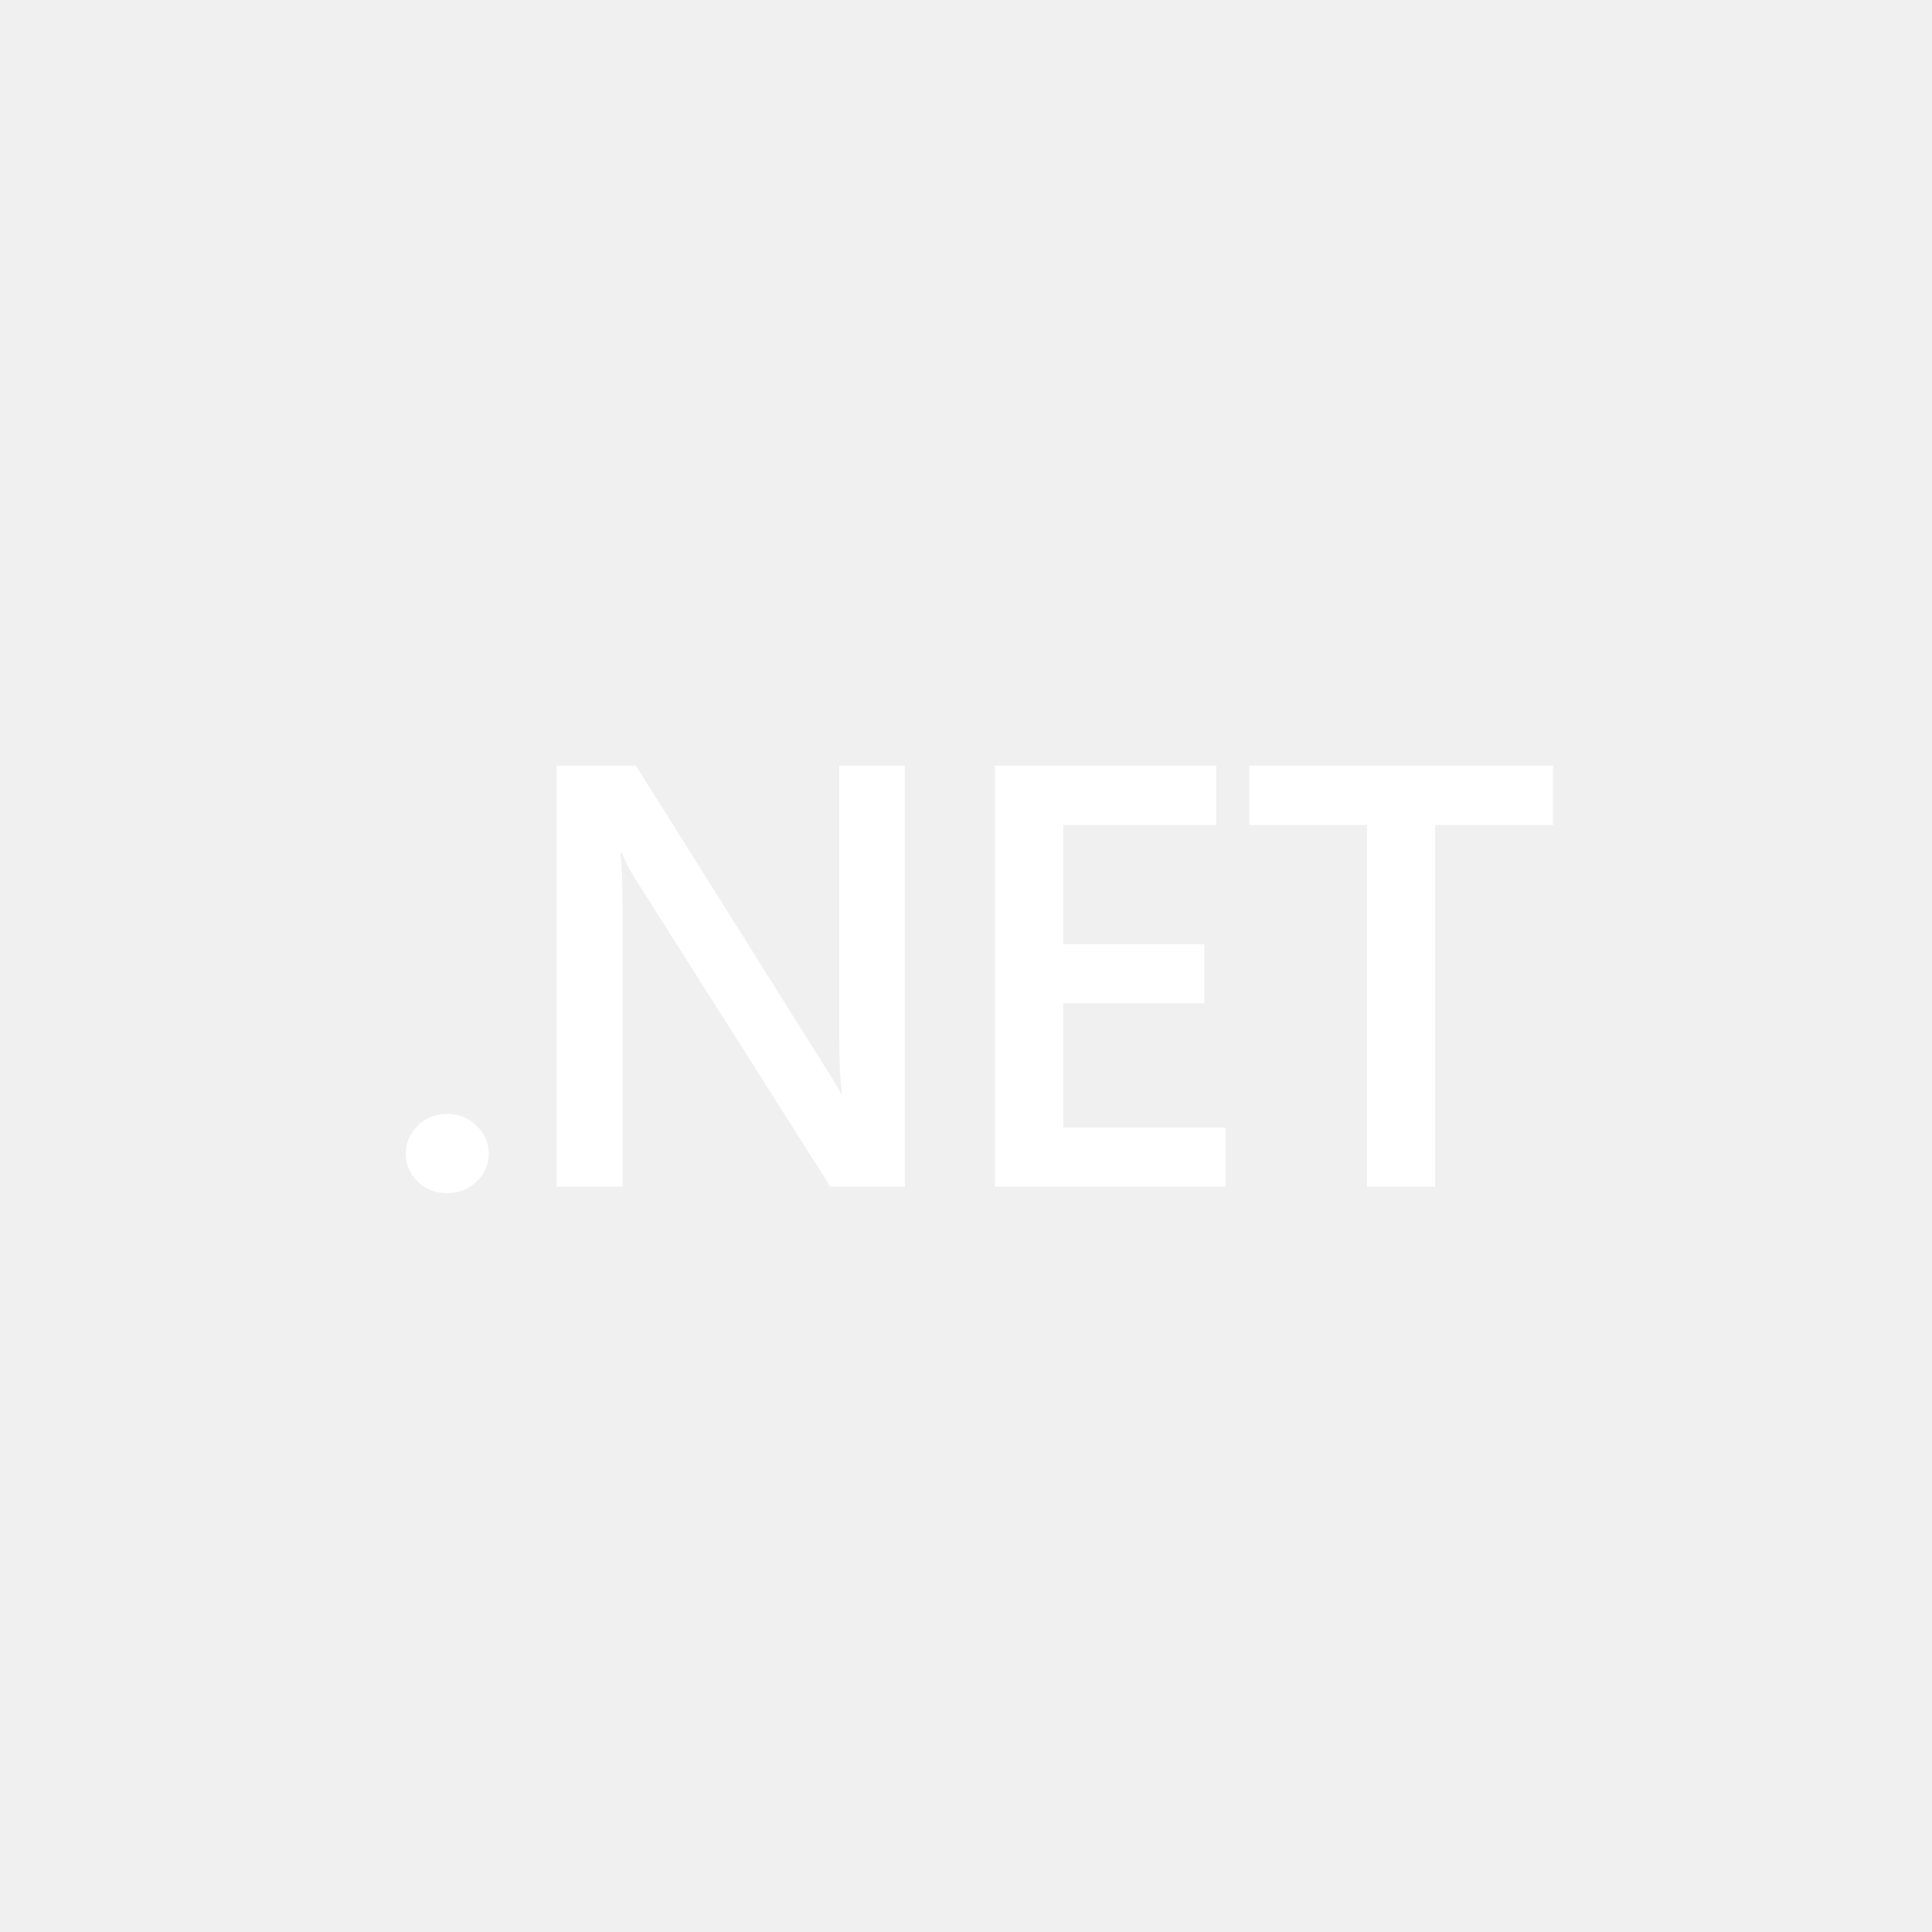
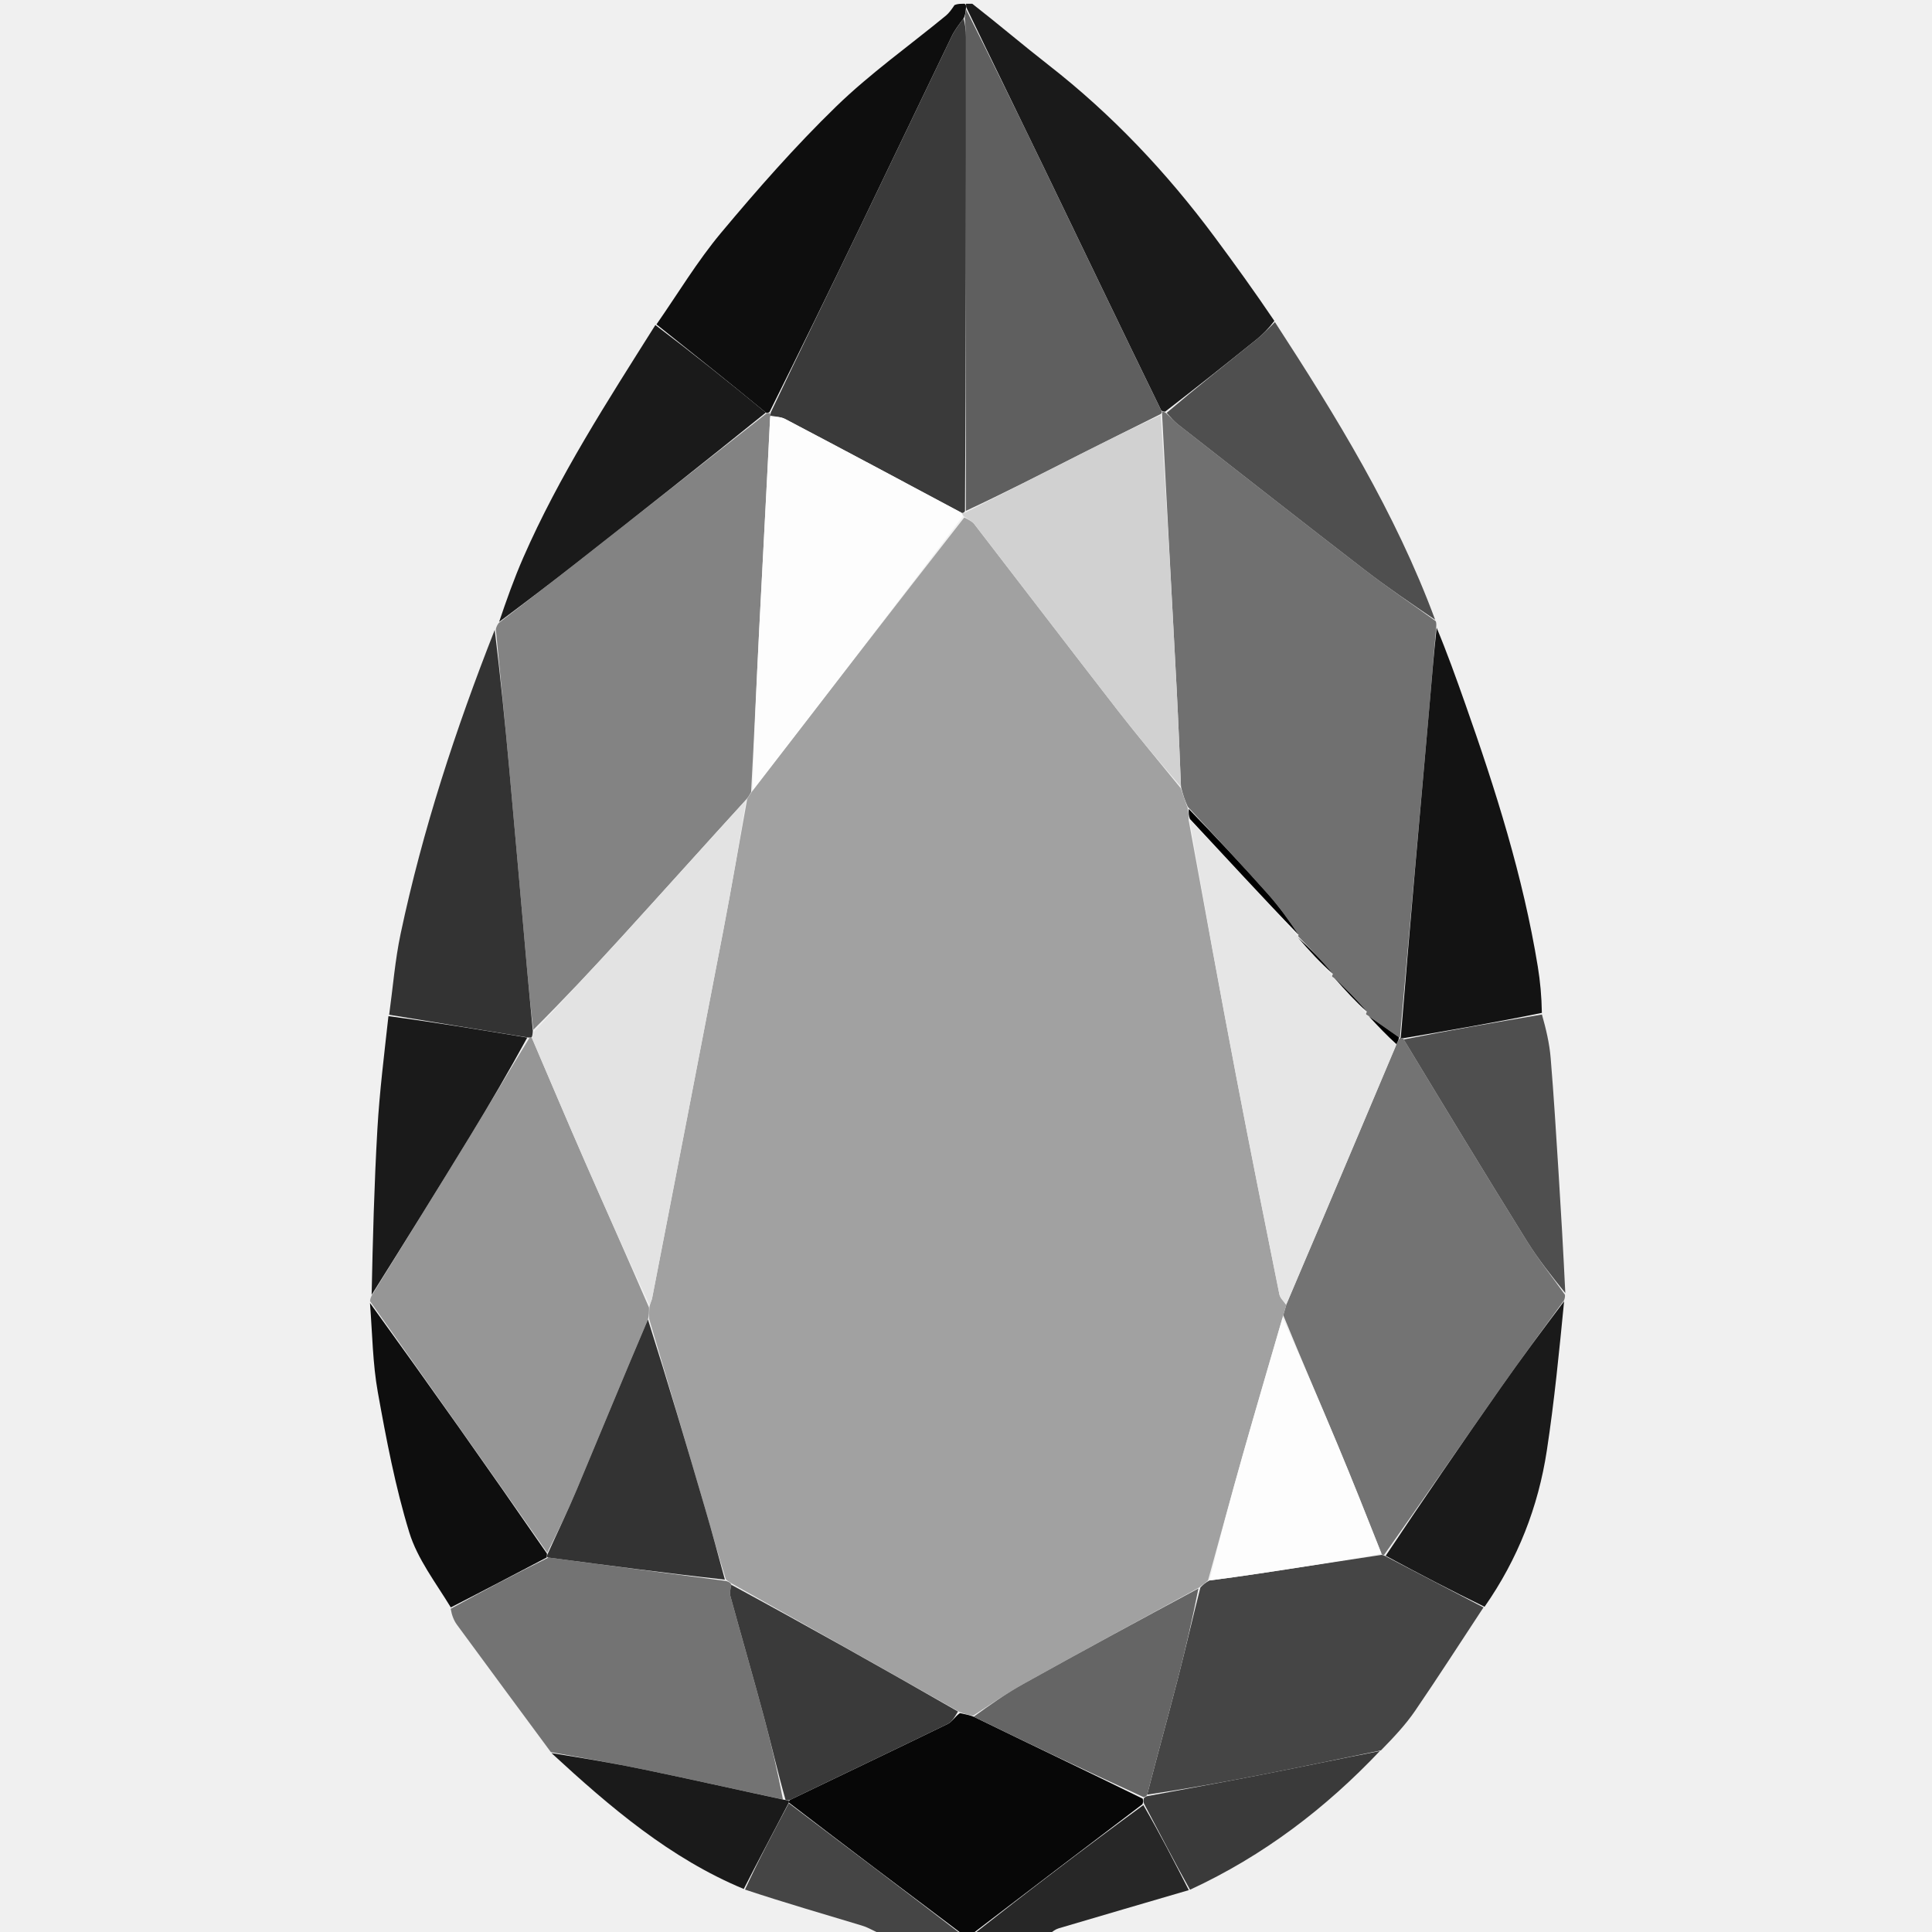
- <svg xmlns="http://www.w3.org/2000/svg" width="456" height="456" viewBox="0 0 456 456" version="1.1" xml:space="preserve" style="fill-rule:evenodd;clip-rule:evenodd;stroke-linejoin:round;stroke-miterlimit:2;">
-   <path d="m 105.5,281.609 c -2.703,0 -5.001,-0.9 -6.893,-2.702 -1.892,-1.848 -2.838,-4.042 -2.838,-6.582 0,-2.587 0.946,-4.804 2.838,-6.652 1.892,-1.848 4.19,-2.772 6.893,-2.772 2.748,0 5.068,0.924 6.96,2.772 1.937,1.848 2.906,4.064 2.906,6.652 0,2.54 -0.968,4.734 -2.906,6.582 -1.892,1.802 -4.212,2.702 -6.96,2.702 z" style="fill:#ffffff;fill-rule:nonzero;stroke-width:0.838" />
-   <path d="M 213.561,280.084 H 195.99 L 149.7,207.054 c -1.171,-1.848 -2.14,-3.765 -2.906,-5.751 h -0.406 c 0.361,2.125 0.541,6.675 0.541,13.65 v 65.132 h -15.543 v -99.36 h 18.719 l 44.737,71.298 c 1.892,2.957 3.109,4.989 3.649,6.098 h 0.27 c -0.45,-2.632 -0.676,-7.09 -0.676,-13.373 v -64.023 h 15.476 z" style="fill:#ffffff;fill-rule:nonzero;stroke-width:0.838" />
-   <path d="m 289.251,280.084 h -54.401 v -99.36 h 52.238 v 13.997 h -36.154 v 28.131 h 33.316 v 13.927 h -33.316 v 29.378 h 38.316 z" style="fill:#ffffff;fill-rule:nonzero;stroke-width:0.838" />
-   <path d="M 366.565,194.721 H 338.722 v 85.363 h -16.084 v -85.363 h -27.775 v -13.997 h 71.701 z" style="fill:#ffffff;fill-rule:nonzero;stroke-width:0.838" />
+ <svg xmlns="http://www.w3.org/2000/svg" version="1.1" id="Layer_1" x="0px" y="0px" width="100%" viewBox="0 0 512 512" enable-background="new 0 0 512 512" xml:space="preserve">
+   <path fill="#070707" opacity="1" stroke="none" d=" M257,513   C256.556,513 256.111,513 255.203,512.689   C239.508,500.877 224.276,489.376 209.051,477.698   C209.059,477.52 209.076,477.164 209.385,476.98   C223.539,470.164 237.401,463.563 251.202,456.839   C252.345,456.282 253.078,454.887 254.384,453.996   C255.81,454.293 256.854,454.475 258.037,454.941   C273.052,462.282 287.928,469.34 302.841,476.668   C302.935,477.298 302.992,477.657 302.74,478.155   C287.287,489.863 272.144,501.431 257,513  z" />
+   <path fill="#1A1A1A" opacity="1" stroke="none" d=" M257.667,1   C264.634,6.433 271.163,12.002 277.923,17.273   C294.736,30.382 309.202,45.729 321.885,62.805   C327.211,69.975 332.436,77.222 337.719,85.046   C336.147,87.104 334.634,88.637 332.968,89.979   C325.006,96.389 317.003,102.748 308.759,109.106   C308.335,109.056 308.167,109.025 307.737,108.774   C297.318,87.422 287.19,66.275 276.997,45.16   C270.067,30.806 263.046,16.495 256.044,1.874   C256.015,1.389 256.007,1.194 256,1   C256.444,1 256.889,1 257.667,1  z" />
+   <path fill="#0E0E0E" opacity="1" stroke="none" d=" M255.625,1   C256.007,1.194 256.015,1.389 255.988,2.195   C255.856,3.456 255.757,4.104 255.355,4.888   C254.095,6.555 252.986,8.014 252.206,9.631   C244.108,26.426 236.096,43.263 227.993,60.056   C220.112,76.386 212.153,92.679 203.937,109.175   C203.436,109.458 203.227,109.556 202.954,109.336   C193.252,101.335 183.614,93.651 173.975,85.966   C179.642,77.836 184.769,69.254 191.102,61.68   C200.773,50.112 210.778,38.728 221.581,28.233   C230.575,19.493 240.927,12.153 250.651,4.162   C251.506,3.459 252.165,2.52 252.958,1.345   C253.75,1 254.5,1 255.625,1  z" />
+   <path fill="#454545" opacity="1" stroke="none" d=" M209.044,477.875   C224.276,489.376 239.508,500.877 254.87,512.689   C248.312,513 241.625,513 234.469,513   C232.155,512.088 230.394,510.899 228.451,510.31   C218.24,507.213 207.983,504.267 197.433,500.758   C201.096,492.79 205.07,485.333 209.044,477.875  z" />
+   <path fill="#272727" opacity="1" stroke="none" d=" M257.469,513   C272.144,501.431 287.287,489.863 302.999,478.368   C307.393,485.93 311.219,493.417 315.045,500.904   C303.556,504.269 292.065,507.623 280.586,511.019   C279.72,511.275 278.942,511.829 278.061,512.623   C271.312,513 264.625,513 257.469,513  z" />
+   <path fill="#707070" opacity="1" stroke="none" d=" M307.999,108.993   C308.167,109.025 308.335,109.056 308.912,109.394   C310.271,110.631 311.142,111.662 312.182,112.475   C328.647,125.348 345.086,138.256 361.642,151.012   C367.762,155.727 374.17,160.07 380.446,164.582   C380.558,164.802 380.67,165.022 380.629,166   C379.94,173.383 379.449,180.011 378.861,186.632   C376.246,216.099 373.603,245.564 370.986,275.011   C371.001,274.991 371.048,274.975 370.719,274.884   C367.782,272.871 365.174,270.95 362.387,269.039   C361.946,268.914 361.868,268.71 362.251,268.108   C359.543,264.864 356.555,261.947 353.387,259.039   C352.946,258.914 352.868,258.71 353.251,258.109   C350.329,254.551 347.127,251.318 343.964,248.051   C344.002,248.017 343.917,248.073 344.17,247.763   C341.596,243.898 338.928,240.199 335.908,236.816   C329.05,229.132 322.019,221.604 314.775,213.812   C313.978,212.056 313.465,210.5 312.971,208.493   C312.606,199.584 312.271,191.123 311.83,182.669   C310.568,158.474 309.263,134.282 307.968,109.815   C307.974,109.358 307.986,109.176 307.999,108.993  z" />
+   <path fill="#737373" opacity="1" stroke="none" d=" M414.717,343.108   C414.749,343.466 414.781,343.824 414.501,344.578   C408.658,352.611 403.026,360.179 397.617,367.903   C387.353,382.562 377.216,397.31 366.805,412.057   C366.584,412.094 366.136,412.058 366.091,411.68   C362.197,401.822 358.423,392.313 354.481,382.873   C349.729,371.492 344.833,360.171 340.073,348.522   C340.389,347.435 340.631,346.649 340.967,345.516   C344.111,338.04 347.181,330.922 350.207,323.784   C356.816,308.194 363.404,292.595 370.074,276.716   C370.448,275.948 370.748,275.461 371.048,274.975   C371.048,274.975 371.001,274.991 371.227,275.02   C371.452,275.048 371.926,275.138 372.003,275.472   C382.892,293.468 393.628,311.176 404.562,328.761   C407.65,333.728 411.316,338.336 414.717,343.108  z" />
+   <path fill="#454545" opacity="1" stroke="none" d=" M366.136,412.058   C366.136,412.058 366.584,412.094 367.005,412.331   C375.997,417.039 384.569,421.51 393.14,425.981   C387.115,435.129 381.193,444.347 375.013,453.39   C372.525,457.03 369.473,460.284 365.964,463.87   C355.052,466.107 344.866,468.255 334.65,470.252   C324.449,472.246 314.217,474.09 304.005,475.601   C306.72,465.129 309.507,455.077 312.113,444.979   C314.174,436.994 316.014,428.952 318.124,420.684   C318.909,419.898 319.521,419.364 320.54,418.837   C325.211,418.229 329.479,417.636 333.739,416.992   C344.54,415.36 355.337,413.704 366.136,412.058  z" />
+   <path fill="#131313" opacity="1" stroke="none" d=" M371.926,275.138   C371.926,275.138 371.452,275.048 371.211,275.039   C373.603,245.564 376.246,216.099 378.861,186.632   C379.449,180.011 379.94,173.383 380.729,166.356   C383.416,172.786 385.865,179.612 388.278,186.45   C396.323,209.242 403.634,232.241 407.535,256.174   C408.171,260.074 408.536,264.018 408.612,268.427   C396.108,270.988 384.017,273.063 371.926,275.138  z" />
+   <path fill="#4F4F4F" opacity="1" stroke="none" d=" M380.328,164.246   C374.17,160.07 367.762,155.727 361.642,151.012   C345.086,138.256 328.647,125.348 312.182,112.475   C311.142,111.662 310.271,110.631 309.168,109.413   C317.003,102.748 325.006,96.389 332.968,89.979   C334.634,88.637 336.147,87.104 337.865,85.354   C354.05,110.276 369.753,135.689 380.328,164.246  z" />
+   <path fill="#1A1A1A" opacity="1" stroke="none" d=" M393.422,425.814   C384.569,421.51 375.997,417.039 367.226,412.294   C377.216,397.31 387.353,382.562 397.617,367.903   C403.026,360.179 408.658,352.611 414.507,344.848   C413.218,357.968 411.934,371.262 409.92,384.445   C407.645,399.335 402.262,413.154 393.422,425.814  z" />
+   <path fill="#4F4F4F" opacity="1" stroke="none" d=" M372.003,275.472   C384.017,273.063 396.108,270.988 408.628,268.856   C409.702,272.651 410.618,276.479 410.941,280.358   C411.777,290.409 412.383,300.479 413.022,310.546   C413.692,321.105 414.294,331.669 414.821,342.67   C411.316,338.336 407.65,333.728 404.562,328.761   C393.628,311.176 382.892,293.468 372.003,275.472  z" />
+   <path fill="#3A3A3A" opacity="1" stroke="none" d=" M303.999,476   C314.217,474.09 324.449,472.246 334.65,470.252   C344.866,468.255 355.052,466.107 365.675,464.04   C351.381,479.132 334.893,491.775 315.37,500.797   C311.219,493.417 307.393,485.93 303.308,478.229   C302.992,477.657 302.935,477.298 303.132,476.543   C303.59,476.099 303.794,476.049 303.999,476  z" />
+   <path fill="#838383" opacity="1" stroke="none" d=" M203.018,109.653   C203.227,109.556 203.436,109.458 203.977,109.474   C204.216,109.764 204.124,109.942 204.091,110.578   C203.161,129.633 202.137,148.229 201.195,166.829   C200.471,181.109 199.852,195.394 199.047,209.938   C198.611,210.711 198.315,211.222 197.723,211.923   C186.553,224.164 175.724,236.257 164.788,248.252   C157.106,256.678 149.278,264.971 141.329,272.906   C140.663,267.381 140.164,262.275 139.708,257.165   C138.122,239.372 136.586,221.573 134.961,203.783   C133.834,191.44 132.593,179.108 131.402,166.771   C131.496,166.34 131.59,165.91 132.145,165.121   C139.455,159.464 146.336,154.205 153.15,148.861   C169.789,135.813 186.397,122.725 203.018,109.653  z" />
+   <path fill="#969696" opacity="1" stroke="none" d=" M98.074,344.84   C98.082,344.509 98.117,344.181 98.472,343.395   C107.383,328.968 116.052,315.031 124.609,301.026   C129.872,292.415 134.966,283.699 140.328,275.01   C140.521,274.989 140.903,274.919 141.035,275.261   C145.811,286.422 150.395,297.266 155.113,308.053   C160.686,320.796 166.374,333.489 172.002,346.528   C172,347.719 172.008,348.585 171.714,349.688   C165.247,364.837 159.137,379.771 152.89,394.647   C150.459,400.436 147.718,406.094 145.032,411.483   C129.322,389.05 113.698,366.945 98.074,344.84  z" />
+   <path fill="#737373" opacity="1" stroke="none" d=" M145.981,464.323   C137.682,453.084 129.369,441.856 121.109,430.59   C120.261,429.434 119.732,428.045 119.435,426.341   C128.169,421.529 136.524,417.141 145.34,412.772   C161.255,414.865 176.707,416.938 192.439,418.982   C193.181,419.221 193.646,419.486 193.817,419.989   C193.534,421.179 193.343,422.188 193.587,423.077   C196.534,433.797 199.627,444.478 202.51,455.216   C204.439,462.4 206.092,469.658 207.485,476.871   C194.992,474.215 182.901,471.476 170.764,468.958   C162.536,467.252 154.244,465.857 145.981,464.323  z" />
+   <path fill="#333333" opacity="1" stroke="none" d=" M140.903,274.919   C140.903,274.919 140.521,274.989 139.92,274.948   C127.257,272.91 115.194,270.914 103.132,268.918   C104.12,261.755 104.68,254.502 106.173,247.445   C111.994,219.94 120.733,193.303 131.109,166.931   C132.593,179.108 133.834,191.44 134.961,203.783   C136.586,221.573 138.122,239.372 139.708,257.165   C140.164,262.275 140.663,267.381 141.211,273.167   C141.155,274.202 141.029,274.56 140.903,274.919  z" />
+   <path fill="#1A1A1A" opacity="1" stroke="none" d=" M202.954,109.336   C186.397,122.725 169.789,135.813 153.15,148.861   C146.336,154.205 139.455,159.464 132.27,164.815   C134.168,159.172 136.215,153.394 138.664,147.792   C148.139,126.121 160.97,106.329 173.681,86.138   C183.614,93.651 193.252,101.335 202.954,109.336  z" />
+   <path fill="#0E0E0E" opacity="1" stroke="none" d=" M144.878,412.752   C136.524,417.141 128.169,421.529 119.469,425.983   C115.476,419.414 110.623,413.151 108.452,406.066   C104.747,393.974 102.37,381.43 100.126,368.952   C98.758,361.349 98.684,353.513 98.051,345.311   C113.698,366.945 129.322,389.05 144.95,411.713   C144.954,412.271 144.878,412.752 144.878,412.752  z" />
+   <path fill="#1A1A1A" opacity="1" stroke="none" d=" M102.939,269.296   C115.194,270.914 127.257,272.91 139.728,274.969   C134.966,283.699 129.872,292.415 124.609,301.026   C116.052,315.031 107.383,328.968 98.487,343.148   C98.789,328.649 99.166,313.925 100.012,299.228   C100.58,289.357 101.811,279.524 102.939,269.296  z" />
+   <path fill="#1A1A1A" opacity="1" stroke="none" d=" M146.154,464.589   C154.244,465.857 162.536,467.252 170.764,468.958   C182.901,471.476 194.992,474.215 207.785,476.953   C208.67,477.085 208.873,477.125 209.076,477.164   C209.076,477.164 209.059,477.52 209.051,477.698   C205.07,485.333 201.096,492.79 197.104,500.598   C177.621,492.496 161.758,478.98 146.154,464.589  z" />
+   <path fill="#A1A1A1" opacity="1" stroke="none" d=" M194.11,419.752   C193.646,419.486 193.181,419.221 192.38,418.587   C190.346,412.148 188.712,406.058 186.938,400.008   C181.995,383.147 176.994,366.302 172.016,349.451   C172.008,348.585 172,347.719 172.149,346.147   C172.482,344.976 172.728,344.524 172.821,344.042   C179.133,311.51 185.468,278.982 191.713,246.438   C193.929,234.892 195.923,223.303 198.018,211.734   C198.315,211.222 198.611,210.711 199.293,209.761   C218.185,185.263 236.691,161.204 255.533,137.152   C256.651,137.727 257.625,138.147 258.191,138.881   C270.854,155.287 283.418,171.769 296.124,188.141   C301.591,195.186 307.334,202.017 312.952,208.944   C313.465,210.5 313.978,212.056 314.75,214.174   C315.01,215.464 315.011,216.191 315.002,217.338   C319.176,240.193 323.281,262.643 327.569,285.059   C331.268,304.399 335.155,323.704 339.044,343.008   C339.252,344.041 340.246,344.916 340.874,345.864   C340.631,346.649 340.389,347.435 339.965,348.895   C336.32,361.498 332.801,373.409 329.409,385.357   C326.247,396.494 323.22,407.67 320.134,418.829   C319.521,419.364 318.909,419.898 317.765,420.716   C301.857,429.418 286.444,437.772 271.128,446.3   C266.577,448.833 262.301,451.858 257.899,454.658   C256.854,454.475 255.81,454.293 254.261,453.683   C233.874,442.088 213.992,430.92 194.11,419.752  z" />
+   <path fill="#3A3A3A" opacity="1" stroke="none" d=" M193.817,419.989   C213.992,430.92 233.874,442.088 253.879,453.569   C253.078,454.887 252.345,456.282 251.202,456.839   C237.401,463.563 223.539,470.164 209.385,476.98   C208.873,477.125 208.67,477.085 208.168,476.964   C206.092,469.658 204.439,462.4 202.51,455.216   C199.627,444.478 196.534,433.797 193.587,423.077   C193.343,422.188 193.534,421.179 193.817,419.989  z" />
+   <path fill="#656565" opacity="1" stroke="none" d=" M258.037,454.941   C262.301,451.858 266.577,448.833 271.128,446.3   C286.444,437.772 301.857,429.418 317.592,420.967   C316.014,428.952 314.174,436.994 312.113,444.979   C309.507,455.077 306.72,465.129 304.005,475.601   C303.794,476.049 303.59,476.099 303.095,476.273   C287.928,469.34 273.052,462.282 258.037,454.941  z" />
+   <path fill="#5F5F5F" opacity="1" stroke="none" d=" M307.737,108.774   C307.986,109.176 307.974,109.358 307.599,109.723   C300.293,113.375 293.335,116.813 286.411,120.319   C276.245,125.467 266.103,130.664 255.967,135.381   C255.988,93.186 255.999,51.448 255.986,9.711   C255.986,8.058 255.772,6.405 255.658,4.753   C255.757,4.104 255.856,3.456 256.01,2.486   C263.046,16.495 270.067,30.806 276.997,45.16   C287.19,66.275 297.318,87.422 307.737,108.774  z" />
+   <path fill="#3A3A3A" opacity="1" stroke="none" d=" M255.355,4.888   C255.772,6.405 255.986,8.058 255.986,9.711   C255.999,51.448 255.988,93.186 255.726,135.432   C255.471,135.942 254.989,136.034 254.713,135.828   C239.001,127.418 223.575,119.191 208.103,111.052   C206.912,110.425 205.396,110.417 204.031,110.121   C204.124,109.942 204.216,109.764 204.269,109.287   C212.153,92.679 220.112,76.386 227.993,60.056   C236.096,43.263 244.108,26.426 252.206,9.631   C252.986,8.014 254.095,6.555 255.355,4.888  z" />
+   <path fill="#E6E6E6" opacity="1" stroke="none" d=" M340.967,345.516   C340.246,344.916 339.252,344.041 339.044,343.008   C335.155,323.704 331.268,304.399 327.569,285.059   C323.281,262.643 319.176,240.193 315.332,217.453   C325.087,227.456 334.502,237.764 343.917,248.073   C343.917,248.073 344.002,248.017 344,248.398   C346.99,251.998 349.981,255.216 352.972,258.435   C352.868,258.71 352.946,258.914 353.587,259.339   C356.634,262.565 359.303,265.5 361.972,268.435   C361.868,268.71 361.946,268.914 362.586,269.338   C365.31,272.085 367.655,274.542 370,276.999   C363.404,292.595 356.816,308.194 350.207,323.784   C347.181,330.922 344.111,338.04 340.967,345.516  z" />
+   <path fill="#D1D1D1" opacity="1" stroke="none" d=" M254.989,136.034   C254.989,136.034 255.471,135.942 255.711,135.891   C266.103,130.664 276.245,125.467 286.411,120.319   C293.335,116.813 300.293,113.375 307.606,109.998   C309.263,134.282 310.568,158.474 311.83,182.669   C312.271,191.123 312.606,199.584 312.971,208.493   C307.334,202.017 301.591,195.186 296.124,188.141   C283.418,171.769 270.854,155.287 258.191,138.881   C257.625,138.147 256.651,137.727 255.475,136.875   C255.052,136.405 255.02,136.219 254.989,136.034  z" />
+   <path fill="#000000" opacity="1" stroke="none" d=" M344.17,247.763   C334.502,237.764 325.087,227.456 315.342,217.033   C315.011,216.191 315.01,215.464 315.034,214.375   C322.019,221.604 329.05,229.132 335.908,236.816   C338.928,240.199 341.596,243.898 344.17,247.763  z" />
+   <path fill="#000000" opacity="1" stroke="none" d=" M353.251,258.109   C349.981,255.216 346.99,251.998 343.962,248.432   C347.127,251.318 350.329,254.551 353.251,258.109  z" />
+   <path fill="#000000" opacity="1" stroke="none" d=" M362.251,268.108   C359.303,265.5 356.634,262.565 353.766,259.33   C356.555,261.947 359.543,264.864 362.251,268.108  z" />
+   <path fill="#000000" opacity="1" stroke="none" d=" M370.074,276.716   C367.655,274.542 365.31,272.085 362.766,269.328   C365.174,270.95 367.782,272.871 370.719,274.884   C370.748,275.461 370.448,275.948 370.074,276.716  z" />
+   <path fill="#FDFDFD" opacity="1" stroke="none" d=" M320.54,418.837   C323.22,407.67 326.247,396.494 329.409,385.357   C332.801,373.409 336.32,361.498 339.892,349.198   C344.833,360.171 349.729,371.492 354.481,382.873   C358.423,392.313 362.197,401.822 366.091,411.68   C355.337,413.704 344.54,415.36 333.739,416.992   C329.479,417.636 325.211,418.229 320.54,418.837  z" />
+   <path fill="#E3E3E3" opacity="1" stroke="none" d=" M197.723,211.923   C195.923,223.303 193.929,234.892 191.713,246.438   C185.468,278.982 179.133,311.51 172.821,344.042   C172.728,344.524 172.482,344.976 172.159,345.823   C166.374,333.489 160.686,320.796 155.113,308.053   C150.395,297.266 145.811,286.422 141.035,275.261   C141.029,274.56 141.155,274.202 141.398,273.584   C149.278,264.971 157.106,256.678 164.788,248.252   C175.724,236.257 186.553,224.164 197.723,211.923  z" />
+   <path fill="#FDFDFD" opacity="1" stroke="none" d=" M254.713,135.828   C255.02,136.219 255.052,136.405 255.141,136.867   C236.691,161.204 218.185,185.263 199.432,209.499   C199.852,195.394 200.471,181.109 201.195,166.829   C202.137,148.229 203.161,129.633 204.091,110.578   C205.396,110.417 206.912,110.425 208.103,111.052   C223.575,119.191 239.001,127.418 254.713,135.828  z" />
+   <path fill="#333333" opacity="1" stroke="none" d=" M171.714,349.688   C176.994,366.302 181.995,383.147 186.938,400.008   C188.712,406.058 190.346,412.148 192.102,418.615   C176.707,416.938 161.255,414.865 145.34,412.772   C144.878,412.752 144.954,412.271 145.036,412.041   C147.718,406.094 150.459,400.436 152.89,394.647   C159.137,379.771 165.247,364.837 171.714,349.688  z" />
</svg>
